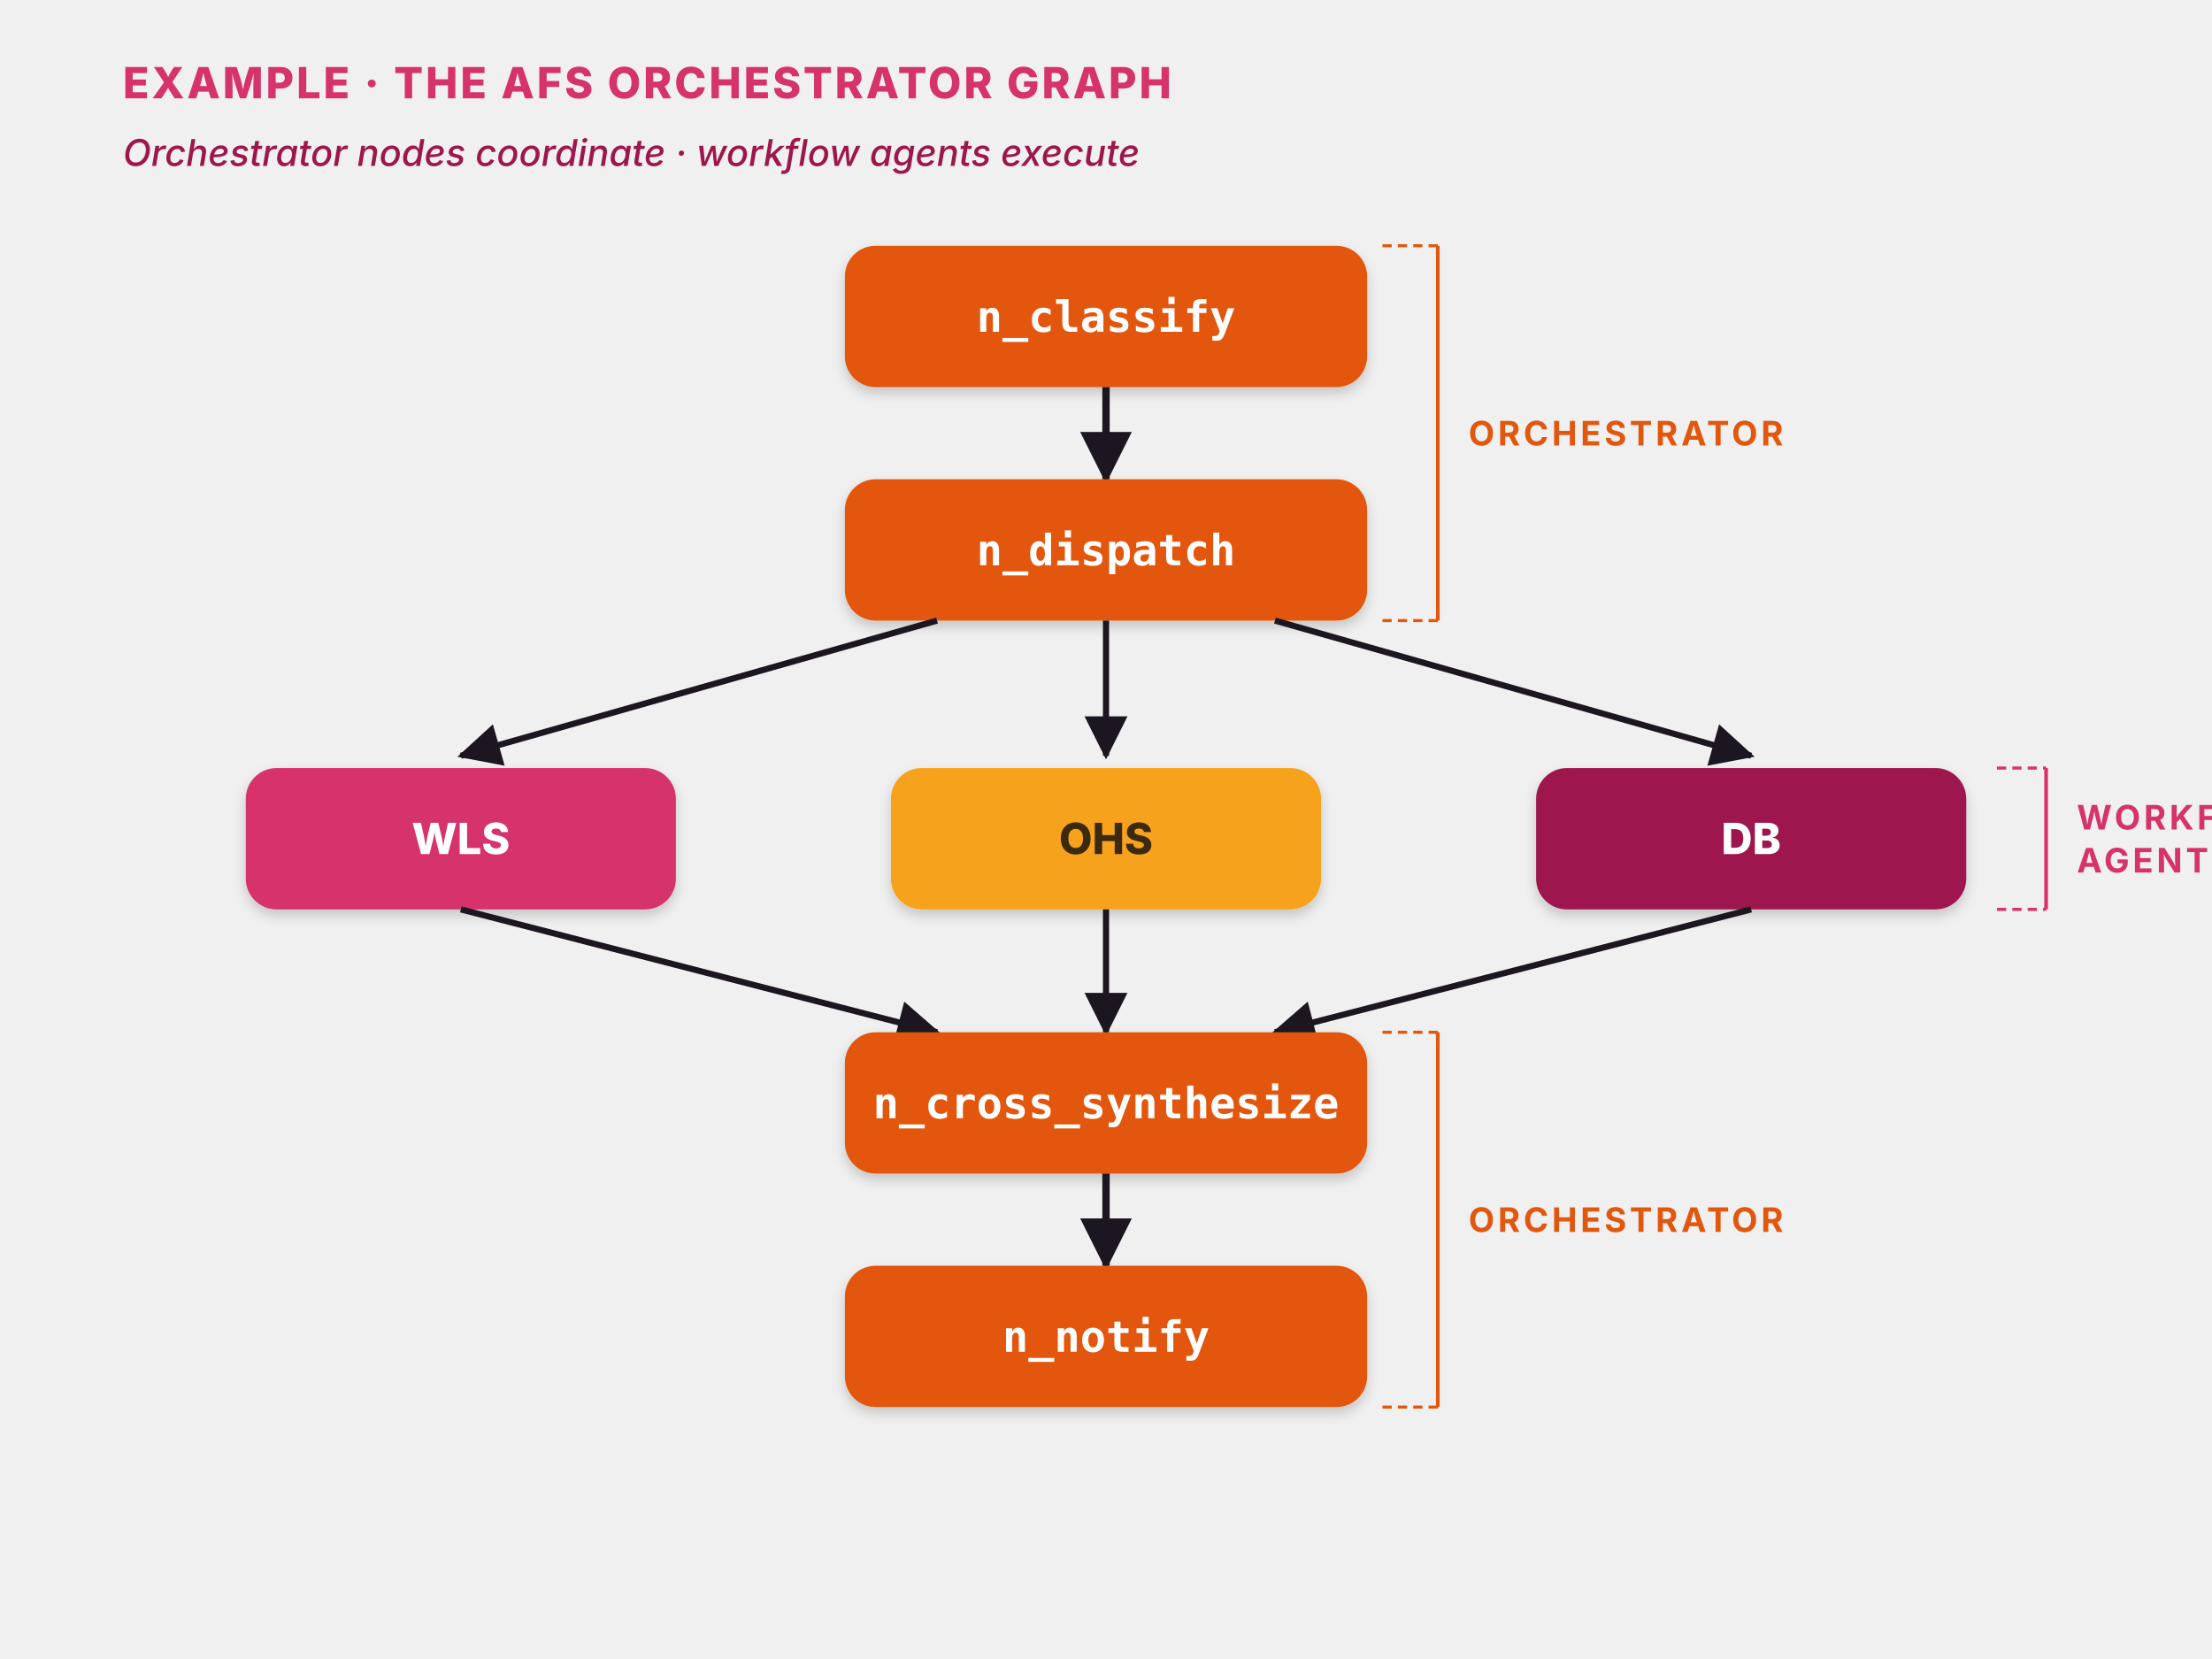
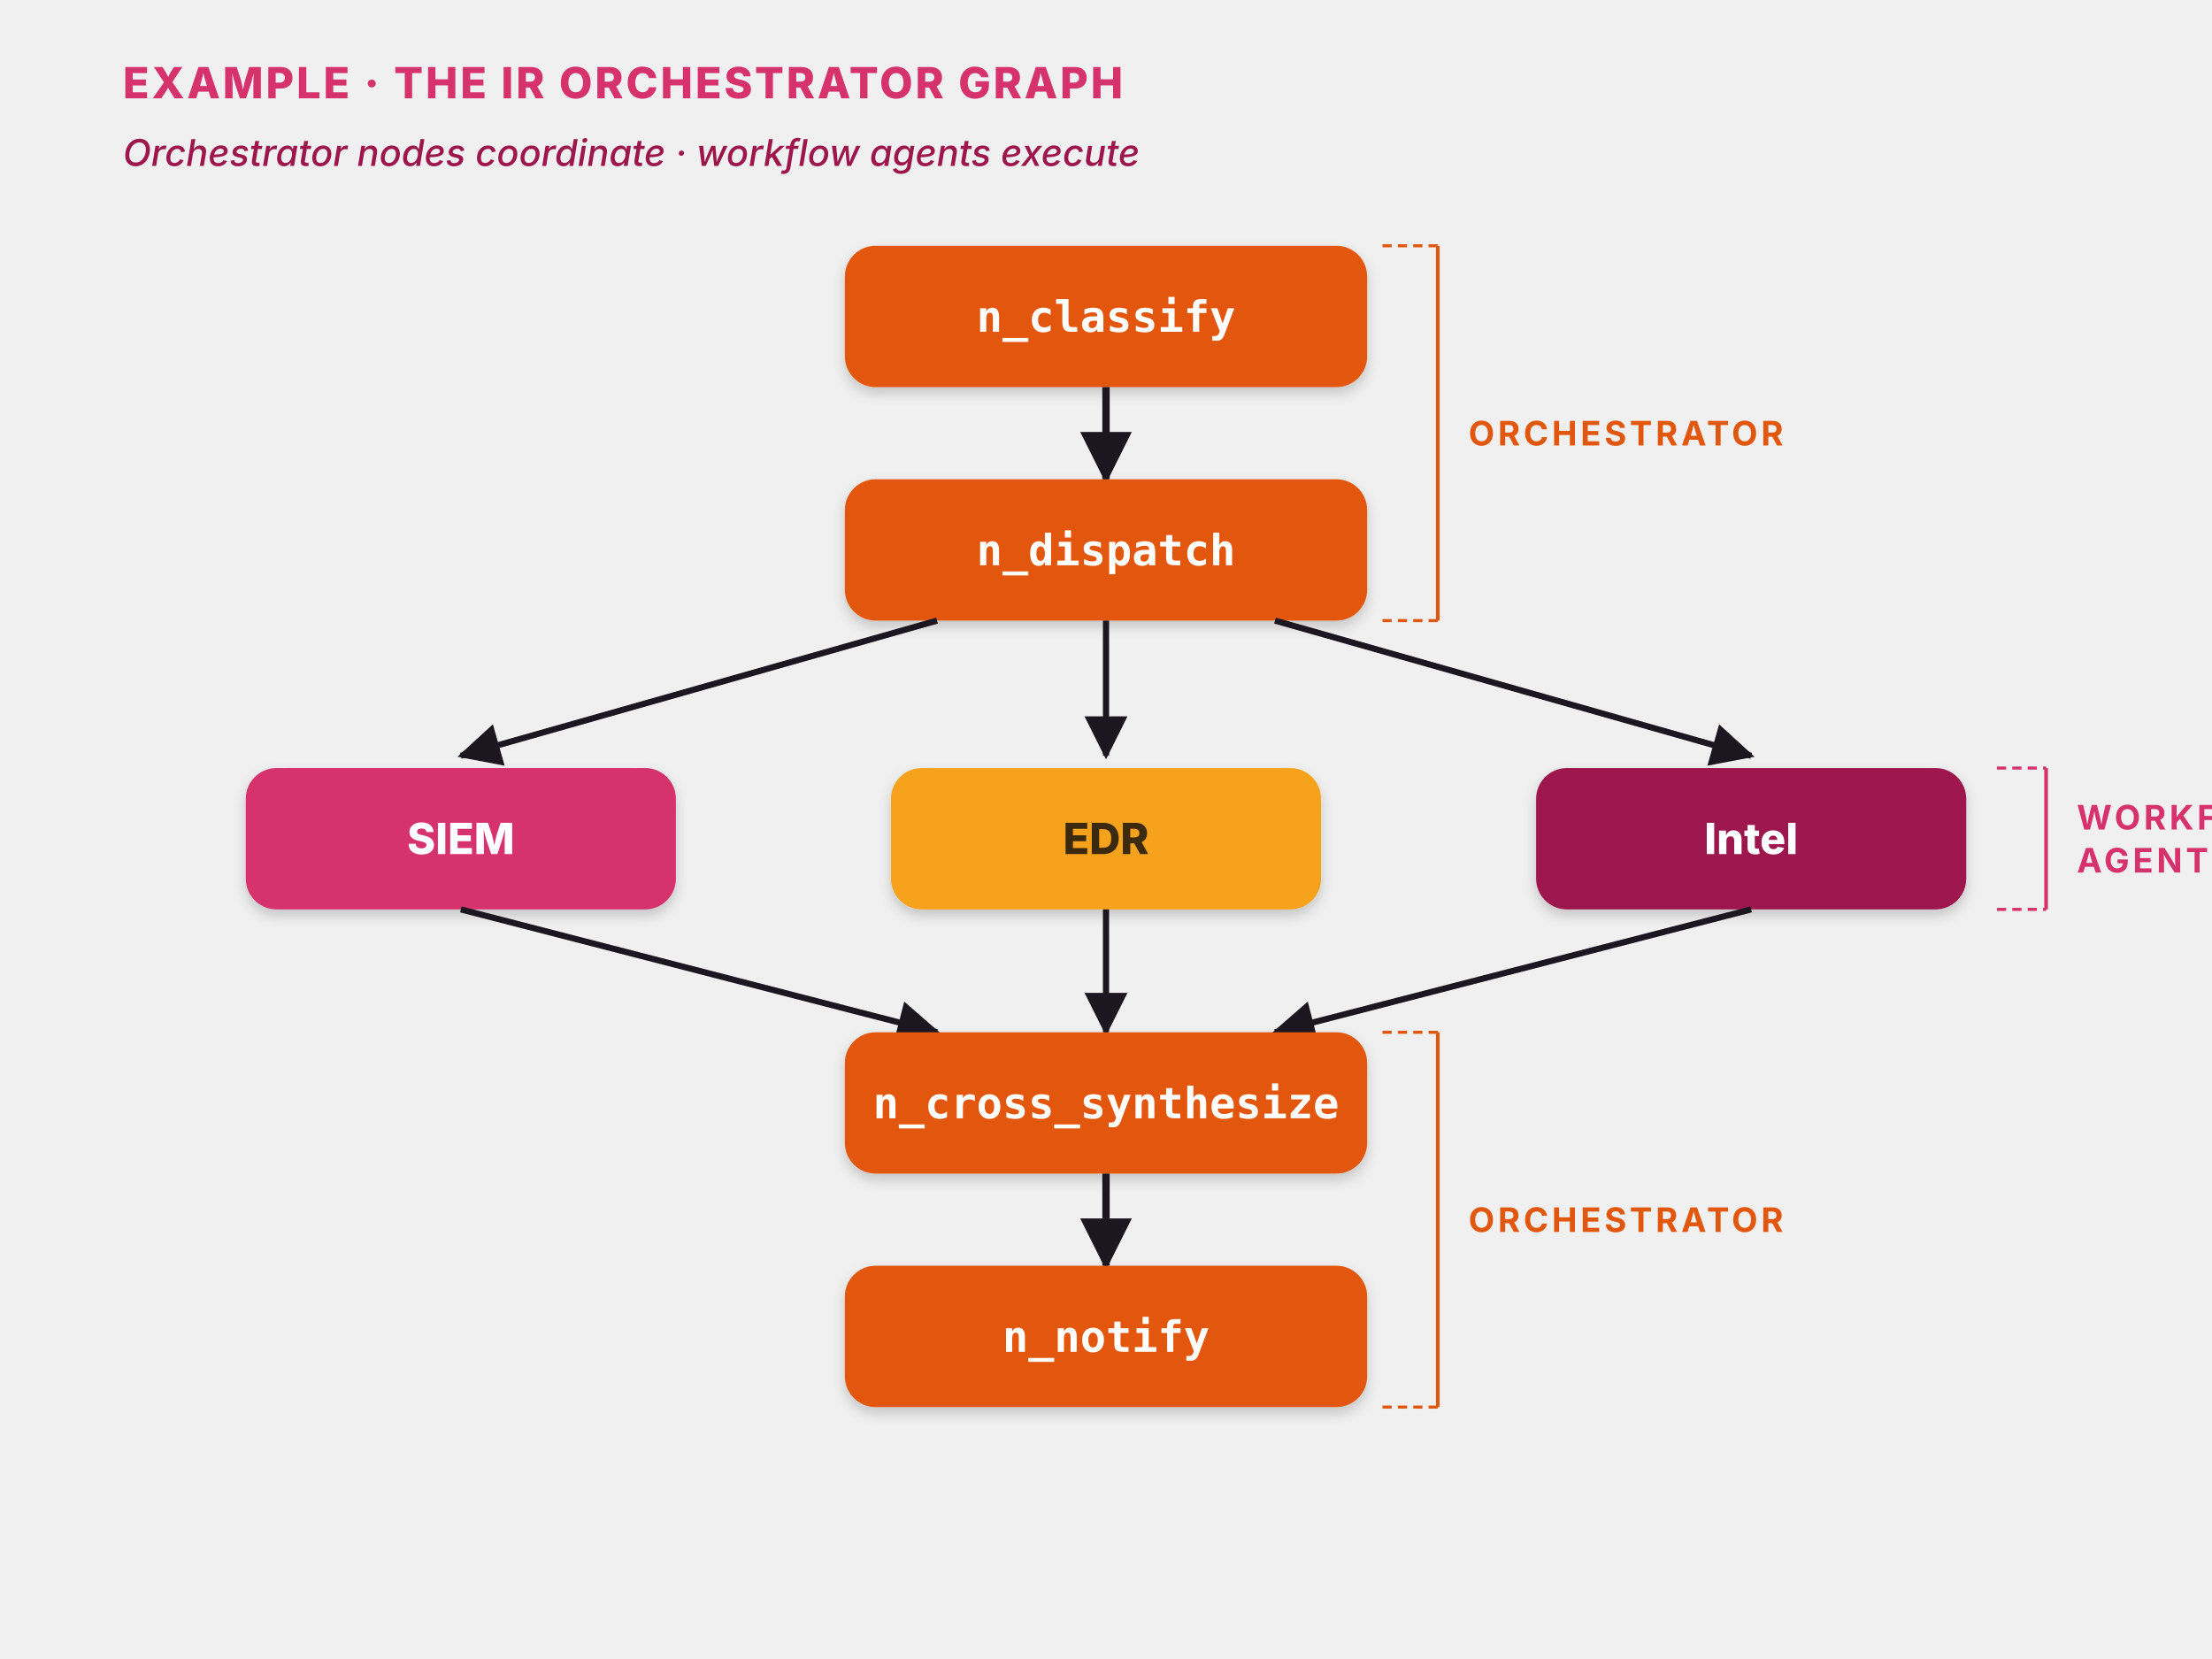
<svg xmlns="http://www.w3.org/2000/svg" viewBox="0 0 720 540" font-family="-apple-system, BlinkMacSystemFont, 'Inter', sans-serif" shape-rendering="geometricPrecision">
  <defs>
    <filter id="sh" x="-20%" y="-20%" width="140%" height="140%">
      <feGaussianBlur in="SourceAlpha" stdDeviation="2" />
      <feOffset dx="0" dy="2" result="o" />
      <feComponentTransfer>
        <feFuncA type="linear" slope="0.18" />
      </feComponentTransfer>
      <feMerge>
        <feMergeNode />
        <feMergeNode in="SourceGraphic" />
      </feMerge>
    </filter>
    <marker id="a" viewBox="0 0 12 12" refX="11" refY="6" markerWidth="7" markerHeight="7" orient="auto-start-reverse">
      <path d="M 0,0 L 12,6 L 0,12 z" fill="#1B1620" />
    </marker>
  </defs>
-   <text x="40" y="32" font-size="14" font-weight="800" fill="#D6336C" letter-spacing="0.06em">EXAMPLE · THE AFS ORCHESTRATOR GRAPH</text>
+   <text x="40" y="32" font-size="14" font-weight="800" fill="#D6336C" letter-spacing="0.06em">EXAMPLE · THE IR ORCHESTRATOR GRAPH</text>
  <text x="40" y="54" font-size="12" font-weight="500" fill="#9D174D" font-style="italic">Orchestrator nodes coordinate · workflow agents execute</text>
  <line x1="450" y1="80" x2="468" y2="80" stroke="#E2570E" stroke-width="1" stroke-dasharray="3,2" />
  <line x1="450" y1="202" x2="468" y2="202" stroke="#E2570E" stroke-width="1" stroke-dasharray="3,2" />
  <line x1="468" y1="80" x2="468" y2="202" stroke="#E2570E" stroke-width="1.2" />
  <text x="478" y="145" font-size="11" font-weight="700" fill="#E2570E" letter-spacing="0.10em">ORCHESTRATOR</text>
  <line x1="450" y1="336" x2="468" y2="336" stroke="#E2570E" stroke-width="1" stroke-dasharray="3,2" />
  <line x1="450" y1="458" x2="468" y2="458" stroke="#E2570E" stroke-width="1" stroke-dasharray="3,2" />
  <line x1="468" y1="336" x2="468" y2="458" stroke="#E2570E" stroke-width="1.2" />
  <text x="478" y="401" font-size="11" font-weight="700" fill="#E2570E" letter-spacing="0.10em">ORCHESTRATOR</text>
  <g filter="url(#sh)">
    <rect x="275" y="80" width="170" height="46" rx="10" fill="#E2570E" />
    <text x="360" y="108" text-anchor="middle" font-size="14" font-weight="800" fill="#FFFFFF" font-family="ui-monospace, 'SF Mono', Menlo, monospace">n_classify</text>
  </g>
  <line x1="360" y1="126" x2="360" y2="156" stroke="#1B1620" stroke-width="2.4" marker-end="url(#a)" />
  <g filter="url(#sh)">
    <rect x="275" y="156" width="170" height="46" rx="10" fill="#E2570E" />
    <text x="360" y="184" text-anchor="middle" font-size="14" font-weight="800" fill="#FFFFFF" font-family="ui-monospace, 'SF Mono', Menlo, monospace">n_dispatch</text>
  </g>
  <line x1="305" y1="202" x2="150" y2="246" stroke="#1B1620" stroke-width="2" marker-end="url(#a)" />
  <line x1="360" y1="202" x2="360" y2="246" stroke="#1B1620" stroke-width="2" marker-end="url(#a)" />
  <line x1="415" y1="202" x2="570" y2="246" stroke="#1B1620" stroke-width="2" marker-end="url(#a)" />
  <g filter="url(#sh)">
    <rect x="80" y="250" width="140" height="46" rx="10" fill="#D6336C" />
-     <text x="150" y="278" text-anchor="middle" font-size="14" font-weight="800" fill="#FFFFFF">WLS</text>
+     <text x="150" y="278" text-anchor="middle" font-size="14" font-weight="800" fill="#FFFFFF">SIEM</text>
  </g>
  <g filter="url(#sh)">
    <rect x="290" y="250" width="140" height="46" rx="10" fill="#F7A21E" />
-     <text x="360" y="278" text-anchor="middle" font-size="14" font-weight="800" fill="#3A2A0F">OHS</text>
+     <text x="360" y="278" text-anchor="middle" font-size="14" font-weight="800" fill="#3A2A0F">EDR</text>
  </g>
  <g filter="url(#sh)">
    <rect x="500" y="250" width="140" height="46" rx="10" fill="#9D174D" />
-     <text x="570" y="278" text-anchor="middle" font-size="14" font-weight="800" fill="#FFFFFF">DB</text>
+     <text x="570" y="278" text-anchor="middle" font-size="14" font-weight="800" fill="#FFFFFF">Intel</text>
  </g>
  <line x1="650" y1="250" x2="666" y2="250" stroke="#D6336C" stroke-width="1" stroke-dasharray="3,2" />
  <line x1="650" y1="296" x2="666" y2="296" stroke="#D6336C" stroke-width="1" stroke-dasharray="3,2" />
  <line x1="666" y1="250" x2="666" y2="296" stroke="#D6336C" stroke-width="1.2" />
  <text x="676" y="270" font-size="11" font-weight="700" fill="#D6336C" letter-spacing="0.10em">WORKFLOW</text>
  <text x="676" y="284" font-size="11" font-weight="700" fill="#D6336C" letter-spacing="0.10em">AGENTS</text>
  <line x1="150" y1="296" x2="305" y2="336" stroke="#1B1620" stroke-width="2" marker-end="url(#a)" />
  <line x1="360" y1="296" x2="360" y2="336" stroke="#1B1620" stroke-width="2" marker-end="url(#a)" />
  <line x1="570" y1="296" x2="415" y2="336" stroke="#1B1620" stroke-width="2" marker-end="url(#a)" />
  <g filter="url(#sh)">
    <rect x="275" y="336" width="170" height="46" rx="10" fill="#E2570E" />
    <text x="360" y="364" text-anchor="middle" font-size="14" font-weight="800" fill="#FFFFFF" font-family="ui-monospace, 'SF Mono', Menlo, monospace">n_cross_synthesize</text>
  </g>
  <line x1="360" y1="382" x2="360" y2="412" stroke="#1B1620" stroke-width="2.4" marker-end="url(#a)" />
  <g filter="url(#sh)">
    <rect x="275" y="412" width="170" height="46" rx="10" fill="#E2570E" />
    <text x="360" y="440" text-anchor="middle" font-size="14" font-weight="800" fill="#FFFFFF" font-family="ui-monospace, 'SF Mono', Menlo, monospace">n_notify</text>
  </g>
</svg>
